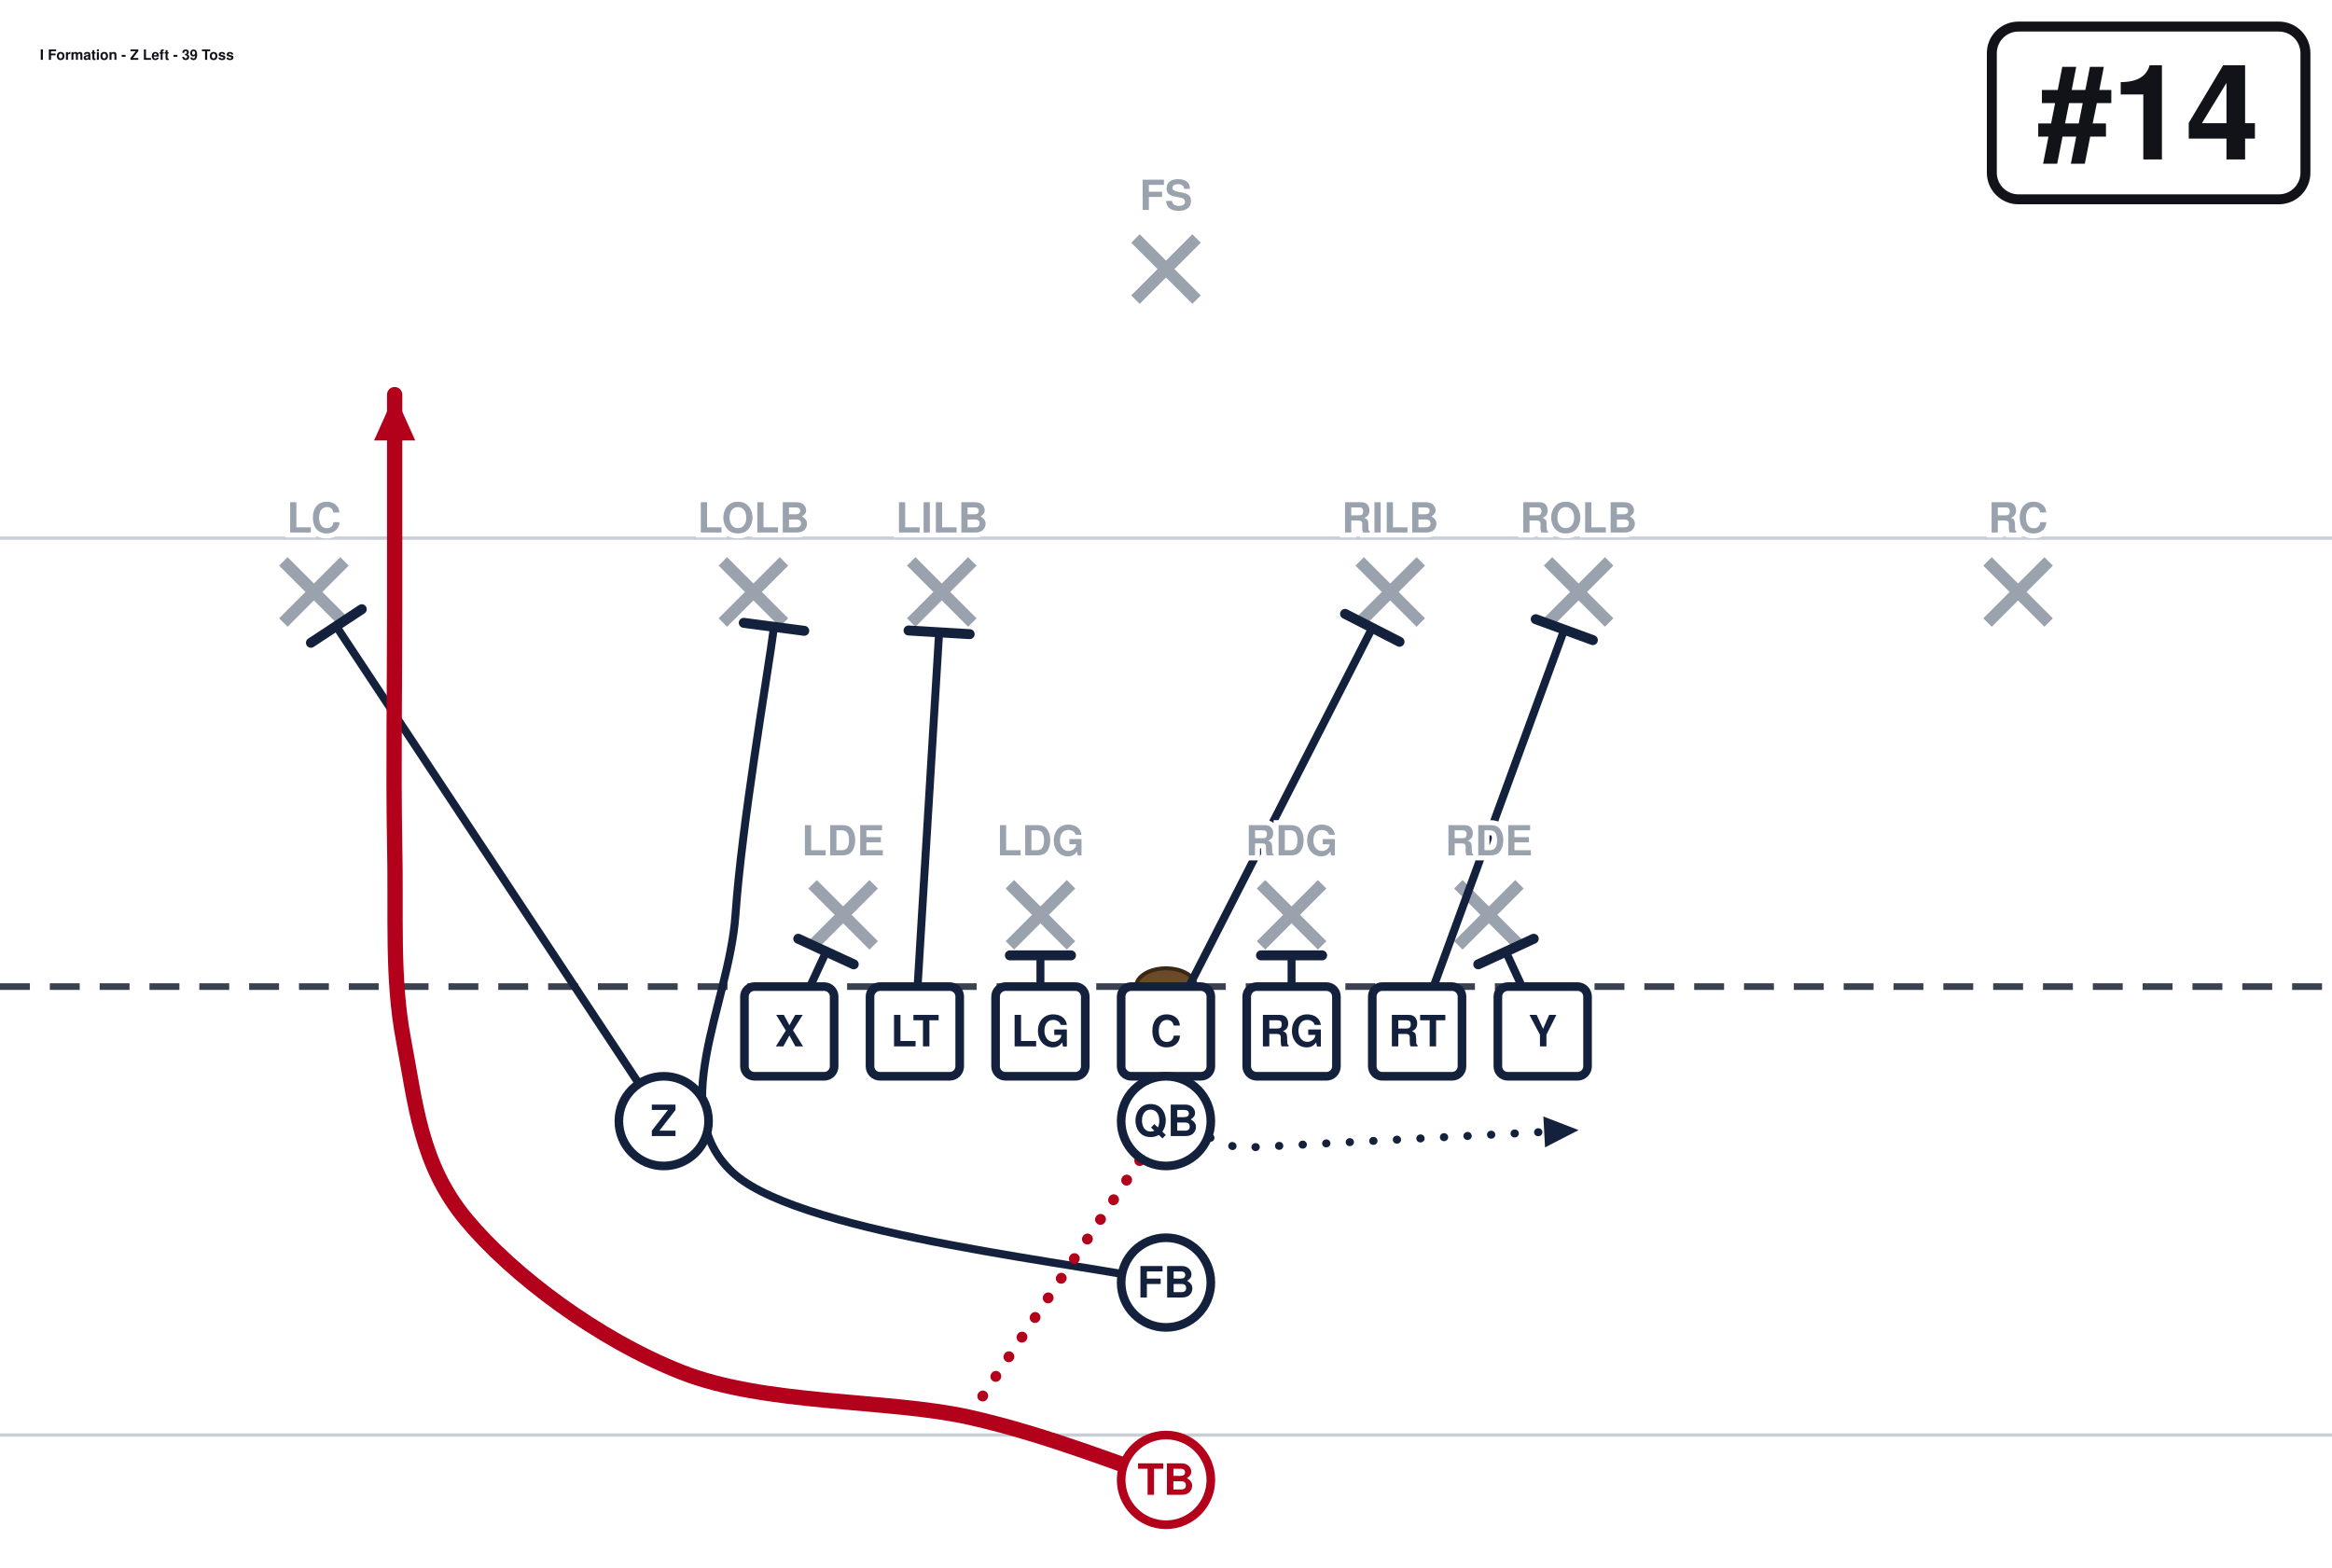
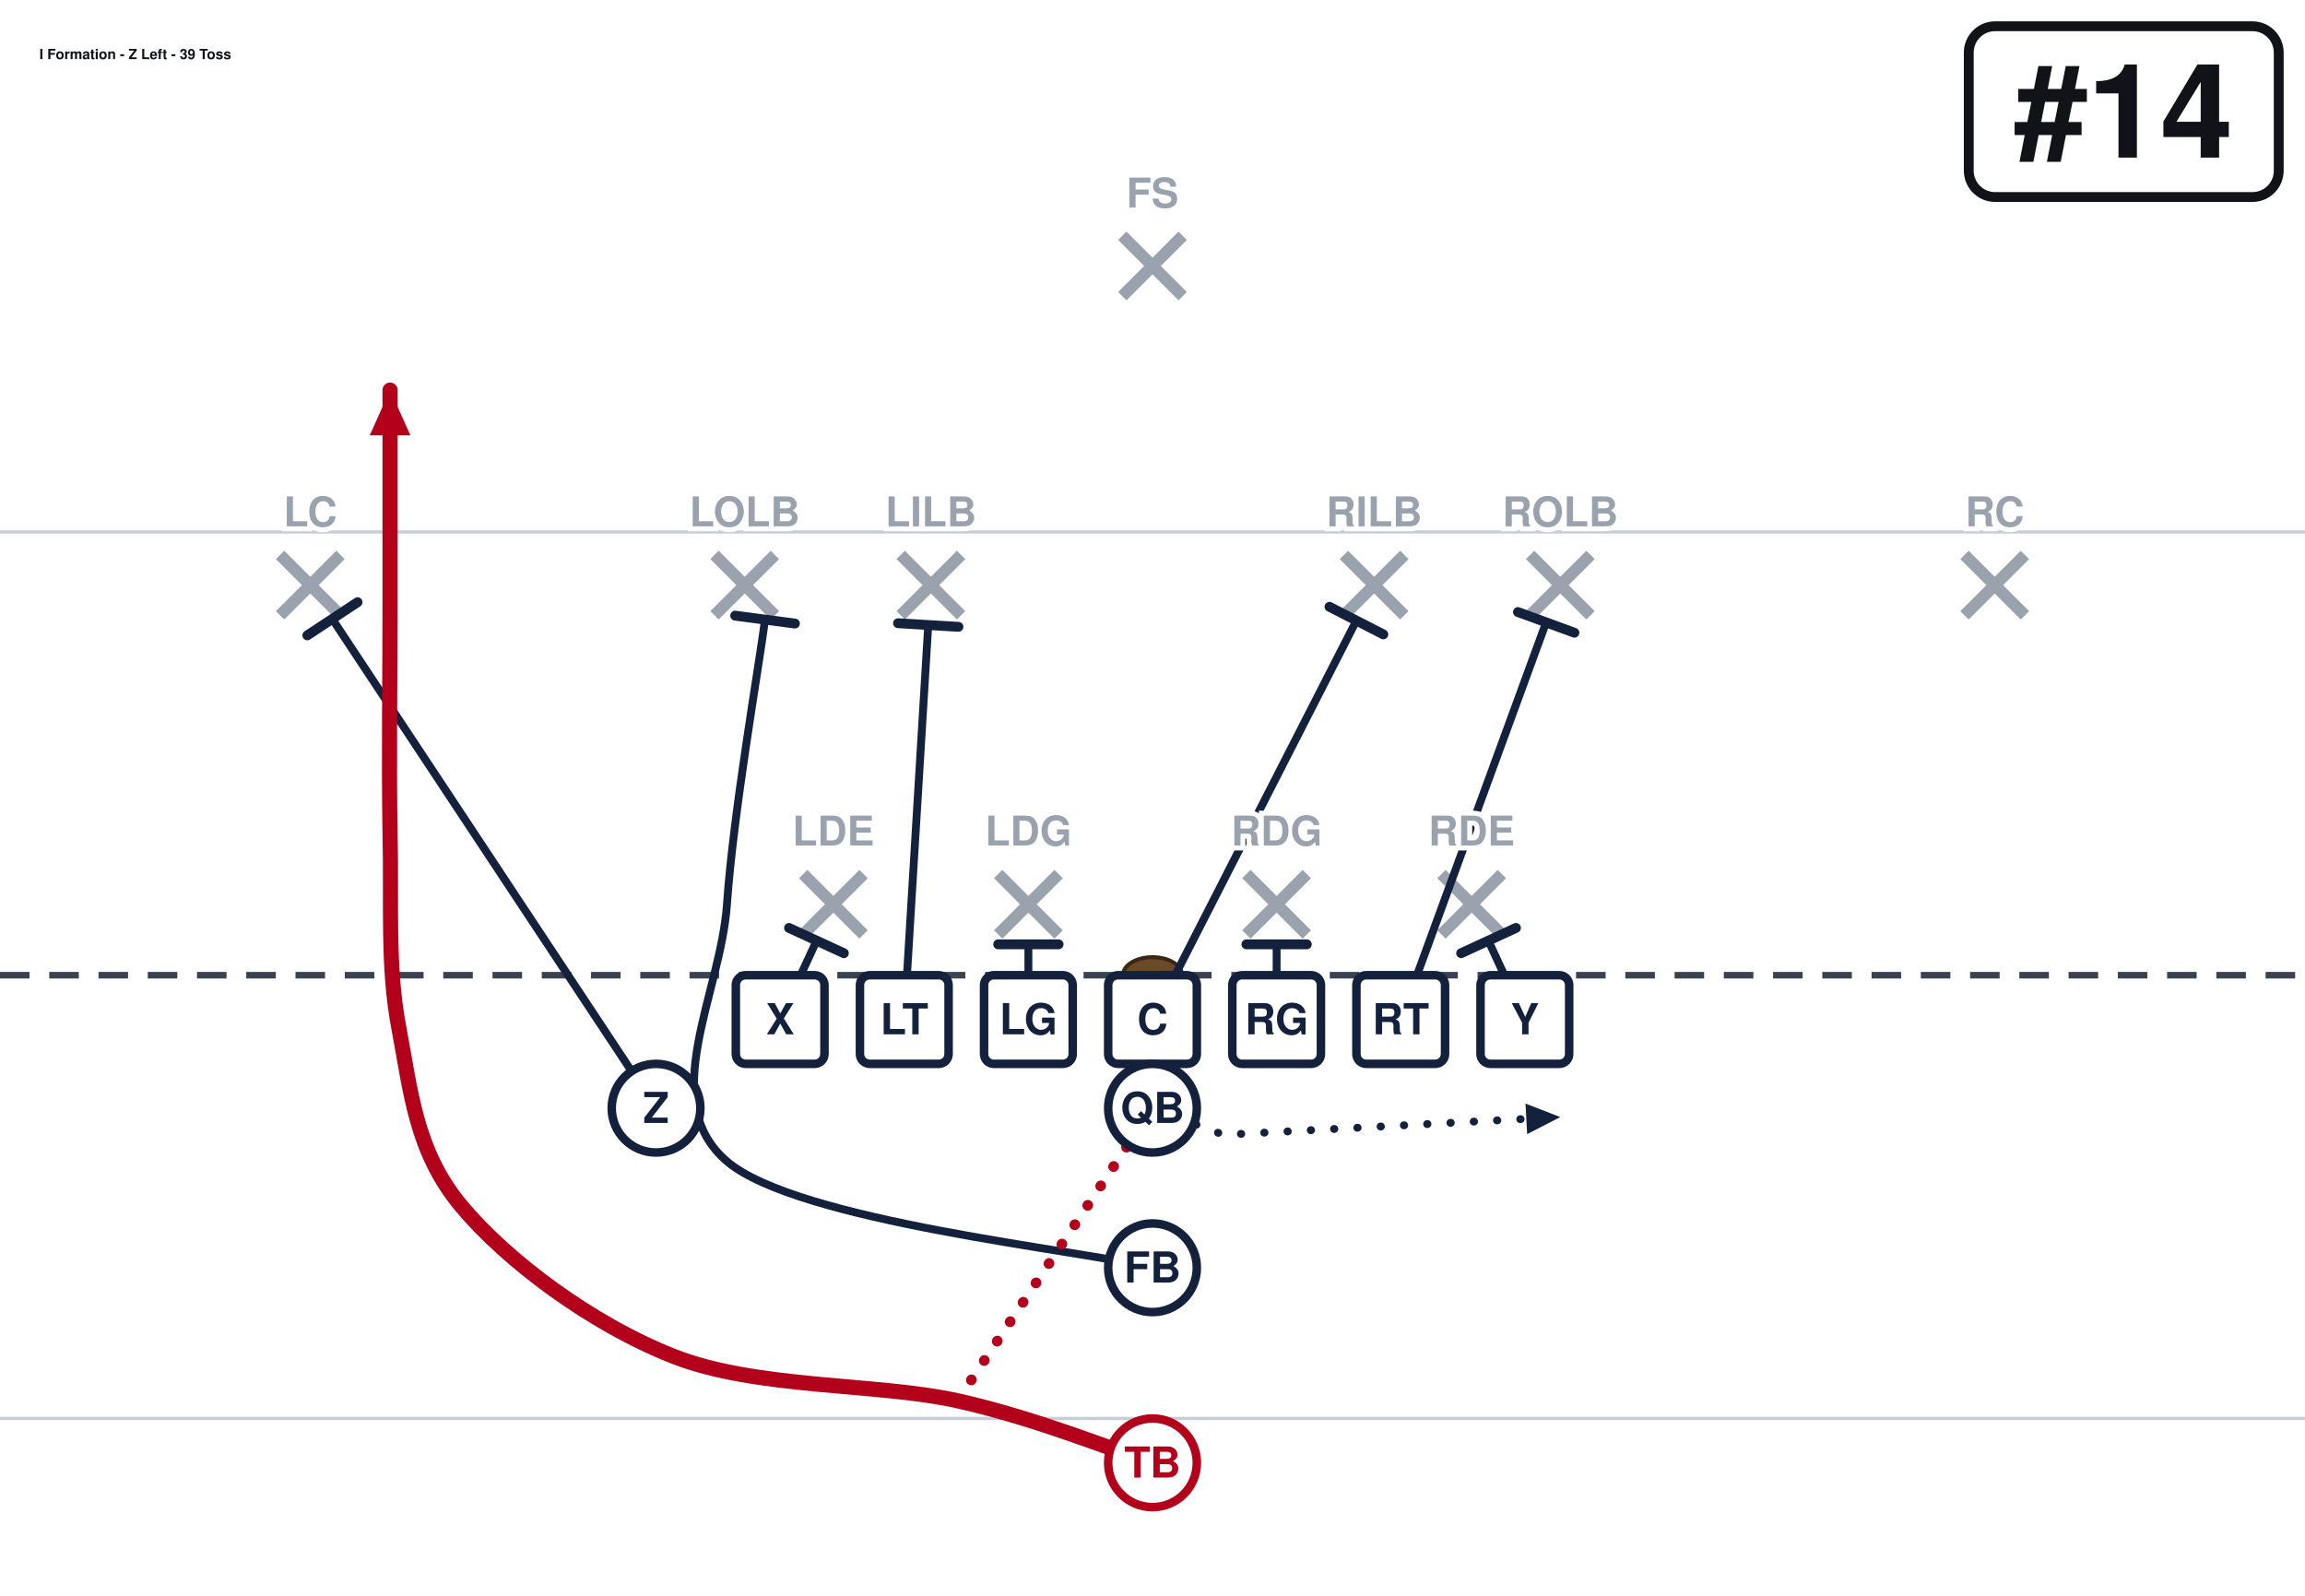
- <svg xmlns="http://www.w3.org/2000/svg" width="702" height="472" viewBox="0 27 702 472" font-family="Segoe UI, Helvetica, Arial, sans-serif" role="img">
+ <svg xmlns="http://www.w3.org/2000/svg" width="702" height="486" viewBox="0 27 702 486" font-family="Segoe UI, Helvetica, Arial, sans-serif" role="img">
  <rect x="0" y="0" width="702" height="513" fill="#ffffff" />
  <line x1="0" y1="459.0" x2="702" y2="459.0" stroke="#c8cdd6" stroke-width="1" />
  <line x1="0" y1="189.0" x2="702" y2="189.0" stroke="#c8cdd6" stroke-width="1" />
  <line x1="0" y1="324.0" x2="702" y2="324.0" stroke="#3a4150" stroke-width="2" stroke-dasharray="9 6" />
  <ellipse cx="351.0" cy="324.0" rx="9" ry="5.5" fill="#6b4a2b" stroke="#3a2716" stroke-width="1.2" />
  <line x1="244.6" y1="293.2" x2="263.0" y2="311.6" stroke="#9aa2ae" stroke-width="3.6" />
  <line x1="263.0" y1="293.2" x2="244.6" y2="311.6" stroke="#9aa2ae" stroke-width="3.6" />
  <line x1="304.0" y1="293.2" x2="322.4" y2="311.6" stroke="#9aa2ae" stroke-width="3.6" />
  <line x1="322.4" y1="293.2" x2="304.0" y2="311.6" stroke="#9aa2ae" stroke-width="3.6" />
  <line x1="379.6" y1="293.2" x2="398.0" y2="311.6" stroke="#9aa2ae" stroke-width="3.6" />
  <line x1="398.0" y1="293.2" x2="379.6" y2="311.6" stroke="#9aa2ae" stroke-width="3.6" />
  <line x1="439.0" y1="293.2" x2="457.4" y2="311.6" stroke="#9aa2ae" stroke-width="3.6" />
  <line x1="457.4" y1="293.2" x2="439.0" y2="311.6" stroke="#9aa2ae" stroke-width="3.6" />
  <line x1="217.6" y1="196.0" x2="236.0" y2="214.4" stroke="#9aa2ae" stroke-width="3.6" />
  <line x1="236.0" y1="196.0" x2="217.6" y2="214.4" stroke="#9aa2ae" stroke-width="3.6" />
  <line x1="274.3" y1="196.0" x2="292.7" y2="214.4" stroke="#9aa2ae" stroke-width="3.6" />
  <line x1="292.7" y1="196.0" x2="274.3" y2="214.4" stroke="#9aa2ae" stroke-width="3.6" />
  <line x1="409.3" y1="196.0" x2="427.7" y2="214.4" stroke="#9aa2ae" stroke-width="3.6" />
  <line x1="427.7" y1="196.0" x2="409.3" y2="214.4" stroke="#9aa2ae" stroke-width="3.6" />
  <line x1="466.0" y1="196.0" x2="484.4" y2="214.4" stroke="#9aa2ae" stroke-width="3.6" />
  <line x1="484.4" y1="196.0" x2="466.0" y2="214.4" stroke="#9aa2ae" stroke-width="3.6" />
  <line x1="85.3" y1="196.0" x2="103.7" y2="214.4" stroke="#9aa2ae" stroke-width="3.6" />
  <line x1="103.7" y1="196.0" x2="85.3" y2="214.4" stroke="#9aa2ae" stroke-width="3.6" />
  <line x1="598.3" y1="196.0" x2="616.7" y2="214.4" stroke="#9aa2ae" stroke-width="3.6" />
  <line x1="616.7" y1="196.0" x2="598.3" y2="214.4" stroke="#9aa2ae" stroke-width="3.6" />
  <line x1="341.8" y1="98.8" x2="360.2" y2="117.2" stroke="#9aa2ae" stroke-width="3.6" />
  <line x1="360.2" y1="98.8" x2="341.8" y2="117.2" stroke="#9aa2ae" stroke-width="3.6" />
  <path d="M237.6,337.5 L248.7,313.5" fill="none" stroke="#14213d" stroke-width="2.4" stroke-linecap="round" stroke-linejoin="round" />
  <line x1="240.3" y1="309.6" x2="257.0" y2="317.3" stroke="#14213d" stroke-width="3.0" stroke-linecap="round" />
  <path d="M275.4,337.5 L282.7,217.4" fill="none" stroke="#14213d" stroke-width="2.4" stroke-linecap="round" stroke-linejoin="round" />
  <line x1="273.5" y1="216.8" x2="291.9" y2="217.9" stroke="#14213d" stroke-width="3.0" stroke-linecap="round" />
  <path d="M313.2,337.5 L313.2,314.6" fill="none" stroke="#14213d" stroke-width="2.4" stroke-linecap="round" stroke-linejoin="round" />
  <line x1="304.0" y1="314.6" x2="322.4" y2="314.6" stroke="#14213d" stroke-width="3.0" stroke-linecap="round" />
  <path d="M351.0,337.5 L413.1,216.0" fill="none" stroke="#14213d" stroke-width="2.4" stroke-linecap="round" stroke-linejoin="round" />
  <line x1="404.9" y1="211.8" x2="421.3" y2="220.2" stroke="#14213d" stroke-width="3.0" stroke-linecap="round" />
  <path d="M388.8,337.5 L388.8,314.6" fill="none" stroke="#14213d" stroke-width="2.4" stroke-linecap="round" stroke-linejoin="round" />
  <line x1="379.6" y1="314.6" x2="398.0" y2="314.6" stroke="#14213d" stroke-width="3.0" stroke-linecap="round" />
  <path d="M426.6,337.5 L470.9,216.5" fill="none" stroke="#14213d" stroke-width="2.4" stroke-linecap="round" stroke-linejoin="round" />
  <line x1="462.3" y1="213.4" x2="479.5" y2="219.7" stroke="#14213d" stroke-width="3.0" stroke-linecap="round" />
  <path d="M464.4,337.5 L453.3,313.5" fill="none" stroke="#14213d" stroke-width="2.4" stroke-linecap="round" stroke-linejoin="round" />
  <line x1="445.0" y1="317.3" x2="461.7" y2="309.6" stroke="#14213d" stroke-width="3.0" stroke-linecap="round" />
  <path d="M199.8,364.5 L101.2,215.5" fill="none" stroke="#14213d" stroke-width="2.4" stroke-linecap="round" stroke-linejoin="round" />
  <line x1="93.6" y1="220.5" x2="108.9" y2="210.4" stroke="#14213d" stroke-width="3.0" stroke-linecap="round" />
  <path d="M351.0,364.5 L372.6,372.6 L475.2,367.2" fill="none" stroke="#14213d" stroke-width="2.4" stroke-linecap="round" stroke-linejoin="round" stroke-dasharray="0.1 7" />
  <polygon points="475.2,367.2 465.1,372.4 464.6,363.1" fill="#14213d" />
  <path d="M351.0,413.1 C329.4,407.7 243.0,399.1 221.4,380.7 C199.8,362.2 219.5,329.9 221.4,302.4 C223.3,274.9 231.1,230.2 233.0,215.7" fill="none" stroke="#14213d" stroke-width="2.4" stroke-linecap="round" stroke-linejoin="round" />
  <line x1="223.9" y1="214.5" x2="242.1" y2="216.9" stroke="#14213d" stroke-width="3.0" stroke-linecap="round" />
  <path d="M351.0,472.5 C341.1,469.4 315.9,459.0 291.6,453.6 C267.3,448.2 230.4,450.0 205.2,440.1 C180.0,430.2 154.3,410.9 140.4,394.2 C126.5,377.5 125.1,359.1 121.5,340.2 C117.9,321.3 119.3,302.4 118.8,280.8 C118.4,259.2 118.8,233.1 118.8,210.6 C118.8,188.1 118.8,156.6 118.8,145.8" fill="none" stroke="#b3001b" stroke-width="4.6" stroke-linecap="round" stroke-linejoin="round" />
  <polygon points="118.8,145.8 125.0,159.6 112.6,159.6" fill="#b3001b" />
  <path d="M351.0,364.5 L291.6,453.6" fill="none" stroke="#b3001b" stroke-width="3.2" stroke-linecap="round" stroke-linejoin="round" stroke-dasharray="0.1 7" />
  <rect x="224.1" y="324.0" width="27.0" height="27.0" rx="3" fill="#ffffff" stroke="#14213d" stroke-width="2.6" />
  <text x="237.6" y="342.0" text-anchor="middle" font-size="13" font-weight="700" fill="#14213d">X</text>
  <rect x="261.9" y="324.0" width="27.0" height="27.0" rx="3" fill="#ffffff" stroke="#14213d" stroke-width="2.6" />
  <text x="275.4" y="342.0" text-anchor="middle" font-size="13" font-weight="700" fill="#14213d">LT</text>
  <rect x="299.7" y="324.0" width="27.0" height="27.0" rx="3" fill="#ffffff" stroke="#14213d" stroke-width="2.6" />
  <text x="313.2" y="342.0" text-anchor="middle" font-size="13" font-weight="700" fill="#14213d">LG</text>
  <rect x="337.5" y="324.0" width="27.0" height="27.0" rx="3" fill="#ffffff" stroke="#14213d" stroke-width="2.6" />
  <text x="351.0" y="342.0" text-anchor="middle" font-size="13" font-weight="700" fill="#14213d">C</text>
  <rect x="375.3" y="324.0" width="27.0" height="27.0" rx="3" fill="#ffffff" stroke="#14213d" stroke-width="2.6" />
  <text x="388.8" y="342.0" text-anchor="middle" font-size="13" font-weight="700" fill="#14213d">RG</text>
  <rect x="413.1" y="324.0" width="27.0" height="27.0" rx="3" fill="#ffffff" stroke="#14213d" stroke-width="2.6" />
  <text x="426.6" y="342.0" text-anchor="middle" font-size="13" font-weight="700" fill="#14213d">RT</text>
  <rect x="450.9" y="324.0" width="27.0" height="27.0" rx="3" fill="#ffffff" stroke="#14213d" stroke-width="2.6" />
  <text x="464.4" y="342.0" text-anchor="middle" font-size="13" font-weight="700" fill="#14213d">Y</text>
  <circle cx="199.8" cy="364.5" r="13.5" fill="#ffffff" stroke="#14213d" stroke-width="2.6" />
  <text x="199.8" y="369.0" text-anchor="middle" font-size="13" font-weight="700" fill="#14213d">Z</text>
  <circle cx="351.0" cy="364.5" r="13.5" fill="#ffffff" stroke="#14213d" stroke-width="2.6" />
  <text x="351.0" y="369.0" text-anchor="middle" font-size="13" font-weight="700" fill="#14213d">QB</text>
  <circle cx="351.0" cy="413.1" r="13.5" fill="#ffffff" stroke="#14213d" stroke-width="2.6" />
  <text x="351.0" y="417.6" text-anchor="middle" font-size="13" font-weight="700" fill="#14213d">FB</text>
  <circle cx="351.0" cy="472.5" r="13.5" fill="#ffffff" stroke="#b3001b" stroke-width="2.6" />
  <text x="351.0" y="477.0" text-anchor="middle" font-size="13" font-weight="700" fill="#b3001b">TB</text>
  <text x="253.8" y="284.5" text-anchor="middle" font-size="12.5" fill="#9aa2ae" font-weight="600" stroke="#fff" stroke-width="3" paint-order="stroke">LDE</text>
  <text x="313.2" y="284.5" text-anchor="middle" font-size="12.5" fill="#9aa2ae" font-weight="600" stroke="#fff" stroke-width="3" paint-order="stroke">LDG</text>
  <text x="388.8" y="284.5" text-anchor="middle" font-size="12.5" fill="#9aa2ae" font-weight="600" stroke="#fff" stroke-width="3" paint-order="stroke">RDG</text>
  <text x="448.2" y="284.5" text-anchor="middle" font-size="12.5" fill="#9aa2ae" font-weight="600" stroke="#fff" stroke-width="3" paint-order="stroke">RDE</text>
  <text x="226.8" y="187.3" text-anchor="middle" font-size="12.5" fill="#9aa2ae" font-weight="600" stroke="#fff" stroke-width="3" paint-order="stroke">LOLB</text>
  <text x="283.5" y="187.3" text-anchor="middle" font-size="12.5" fill="#9aa2ae" font-weight="600" stroke="#fff" stroke-width="3" paint-order="stroke">LILB</text>
  <text x="418.5" y="187.3" text-anchor="middle" font-size="12.5" fill="#9aa2ae" font-weight="600" stroke="#fff" stroke-width="3" paint-order="stroke">RILB</text>
  <text x="475.2" y="187.3" text-anchor="middle" font-size="12.5" fill="#9aa2ae" font-weight="600" stroke="#fff" stroke-width="3" paint-order="stroke">ROLB</text>
  <text x="94.5" y="187.3" text-anchor="middle" font-size="12.5" fill="#9aa2ae" font-weight="600" stroke="#fff" stroke-width="3" paint-order="stroke">LC</text>
  <text x="607.5" y="187.3" text-anchor="middle" font-size="12.5" fill="#9aa2ae" font-weight="600" stroke="#fff" stroke-width="3" paint-order="stroke">RC</text>
  <text x="351.0" y="90.2" text-anchor="middle" font-size="12.5" fill="#9aa2ae" font-weight="600" stroke="#fff" stroke-width="3" paint-order="stroke">FS</text>
  <rect x="599.6" y="35.0" width="94.4" height="52.0" rx="8" fill="#ffffff" stroke="#111318" stroke-width="3" />
  <text x="646.8" y="75.0" text-anchor="middle" font-size="40" font-weight="800" fill="#111318">#14</text>
  <text x="12.0" y="45.0" font-size="4.3" font-weight="700" fill="#111318">I Formation - Z Left - 39 Toss</text>
</svg>
